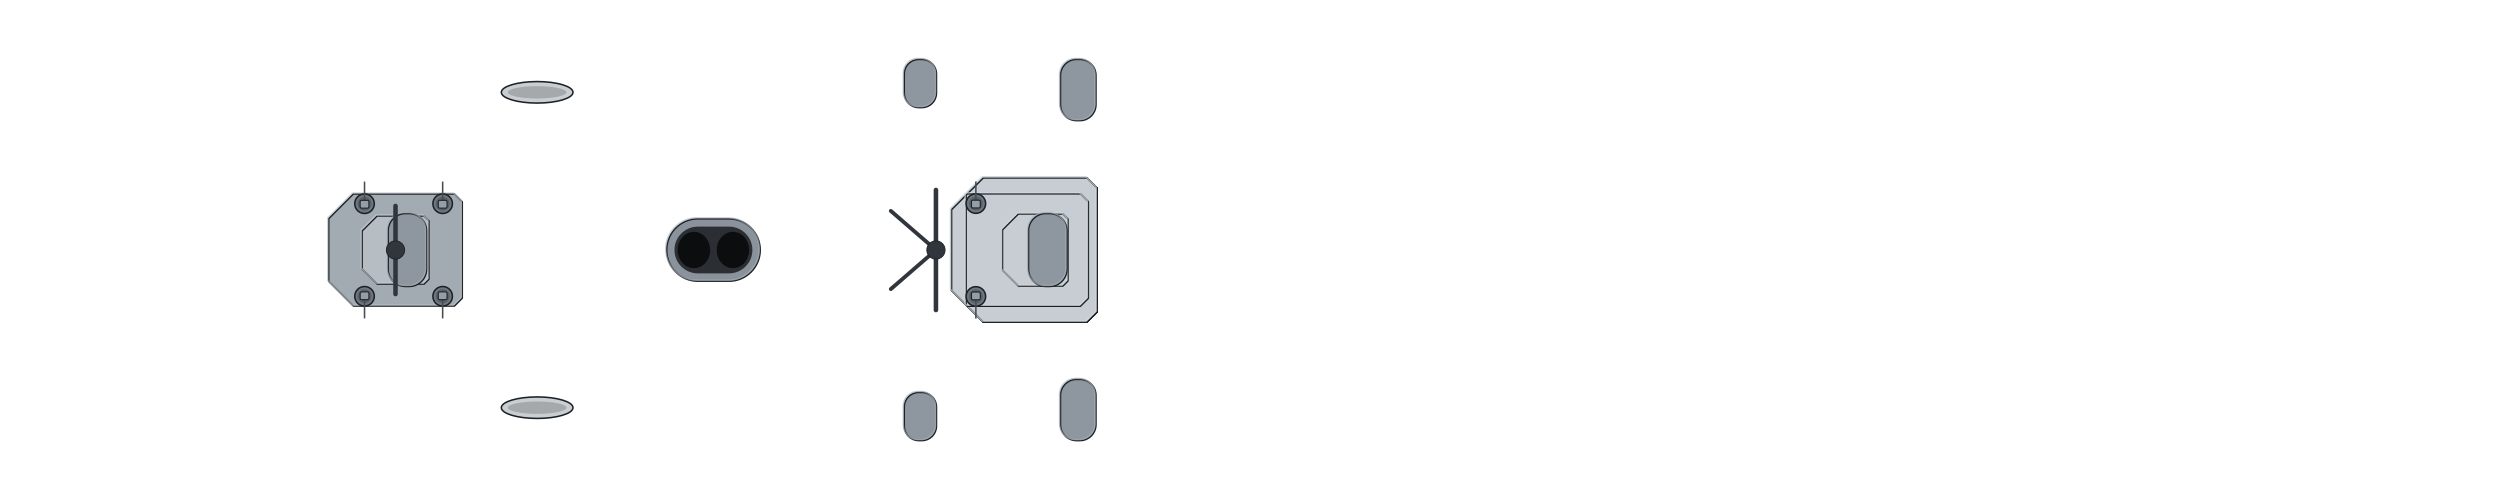
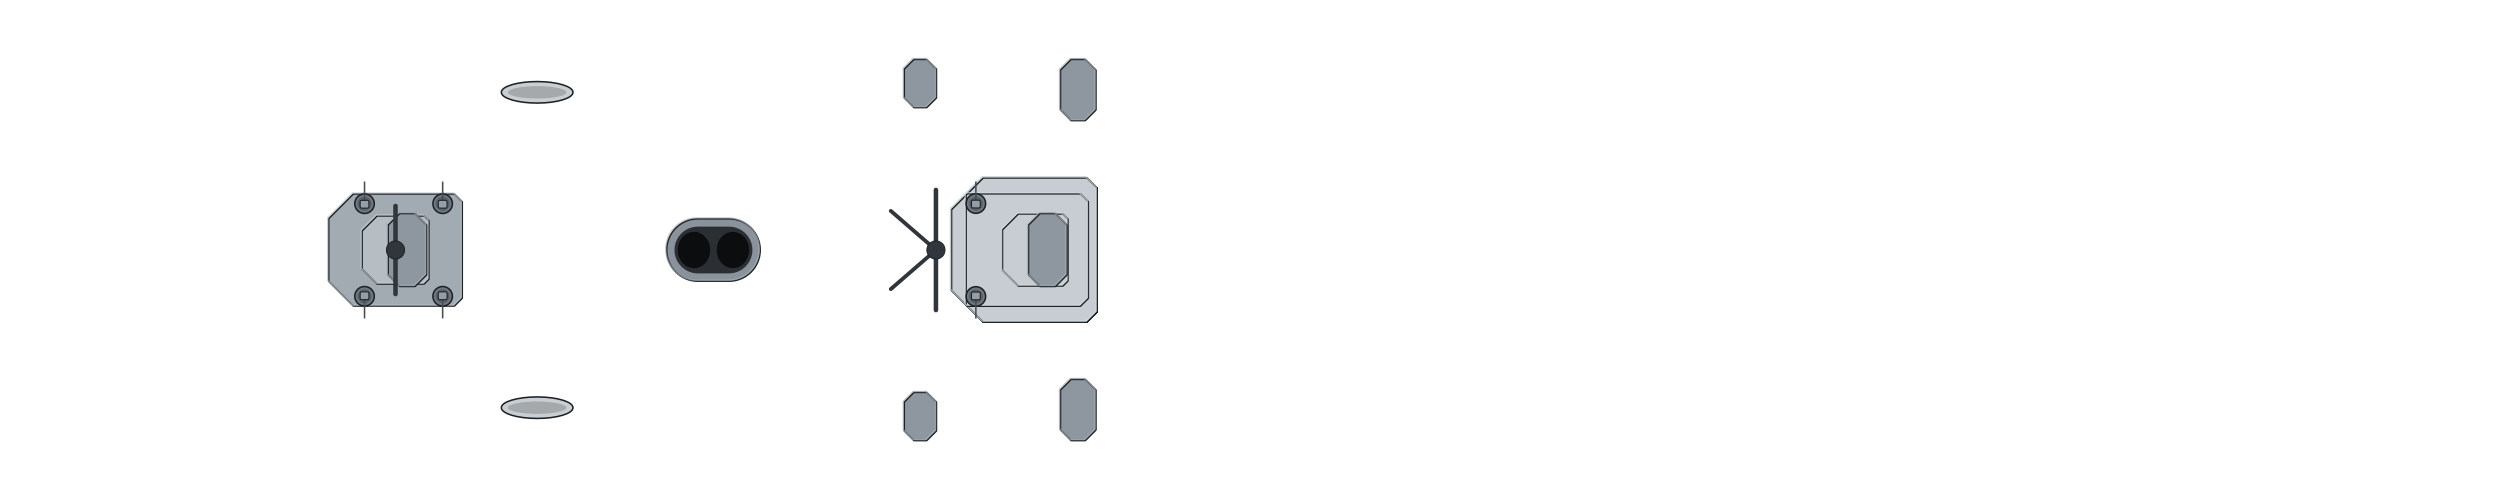
<svg xmlns="http://www.w3.org/2000/svg" width="1920" height="384" viewBox="-96 -19.2 192 38.4" shape-rendering="geometricPrecision">
  <defs>
    <clipPath id="hullclip">
      <path d="M-91.75,-1.537 L-91.743,-1.718 L-91.723,-1.899 L-91.69,-2.08 L-91.643,-2.261 L-91.583,-2.442 L-91.509,-2.623 L-91.422,-2.803 L-91.322,-2.984 L-91.208,-3.164 L-91.081,-3.343 L-90.941,-3.523 L-90.787,-3.702 L-90.62,-3.881 L-90.44,-4.059 L-90.247,-4.237 L-90.041,-4.415 L-89.821,-4.592 L-89.588,-4.769 L-89.343,-4.945 L-89.084,-5.12 L-88.812,-5.295 L-88.527,-5.469 L-88.23,-5.643 L-87.919,-5.816 L-87.596,-5.988 L-87.259,-6.16 L-86.91,-6.33 L-86.549,-6.5 L-86.175,-6.669 L-85.788,-6.838 L-85.388,-7.005 L-84.977,-7.172 L-84.552,-7.337 L-84.116,-7.502 L-83.667,-7.665 L-83.206,-7.828 L-82.732,-7.989 L-82.247,-8.15 L-81.75,-8.309 L-81.241,-8.467 L-80.719,-8.624 L-80.187,-8.78 L-79.642,-8.935 L-79.086,-9.088 L-78.518,-9.241 L-77.939,-9.391 L-77.348,-9.541 L-76.746,-9.689 L-76.133,-9.836 L-75.509,-9.982 L-74.874,-10.126 L-74.227,-10.268 L-73.57,-10.409 L-72.903,-10.549 L-72.224,-10.687 L-71.535,-10.824 L-70.836,-10.959 L-70.126,-11.092 L-69.406,-11.224 L-68.676,-11.354 L-67.936,-11.482 L-67.186,-11.609 L-66.426,-11.734 L-65.656,-11.858 L-64.877,-11.979 L-64.088,-12.099 L-63.29,-12.217 L-62.483,-12.333 L-61.667,-12.447 L-60.842,-12.56 L-60.007,-12.67 L-59.164,-12.779 L-58.313,-12.886 L-57.452,-12.991 L-56.584,-13.093 L-55.707,-13.194 L-54.822,-13.293 L-53.929,-13.39 L-53.028,-13.484 L-52.12,-13.577 L-51.204,-13.667 L-50.28,-13.756 L-49.349,-13.842 L-48.411,-13.926 L-47.466,-14.008 L-46.514,-14.087 L-45.555,-14.165 L-44.589,-14.24 L-43.617,-14.313 L-42.638,-14.384 L-41.654,-14.452 L-40.663,-14.518 L-39.666,-14.582 L-38.664,-14.643 L-37.655,-14.702 L-36.642,-14.759 L-35.623,-14.813 L-34.598,-14.865 L-33.569,-14.914 L-32.535,-14.961 L-31.496,-15.006 L-30.453,-15.048 L-29.405,-15.087 L-28.352,-15.124 L-27.296,-15.159 L-26.236,-15.191 L-25.171,-15.22 L-24.103,-15.247 L-23.032,-15.271 L-21.957,-15.293 L-20.879,-15.312 L-19.798,-15.328 L-18.714,-15.342 L-17.628,-15.353 L-16.538,-15.361 L-15.447,-15.367 L-14.353,-15.37 L-13.257,-15.37 L-12.159,-15.37 L-11.059,-15.37 L-9.958,-15.37 L-8.855,-15.37 L-7.751,-15.37 L-6.646,-15.37 L-5.54,-15.37 L-4.433,-15.37 L-3.325,-15.37 L-2.217,-15.37 L-1.109,-15.37 L-0,-15.37 L1.109,-15.37 L2.217,-15.37 L3.325,-15.37 L4.433,-15.37 L5.54,-15.37 L6.646,-15.37 L7.751,-15.37 L8.855,-15.37 L9.958,-15.37 L11.059,-15.37 L12.159,-15.37 L13.257,-15.37 L14.353,-15.369 L15.447,-15.363 L16.538,-15.35 L17.628,-15.332 L18.714,-15.307 L19.798,-15.277 L20.879,-15.241 L21.957,-15.199 L23.032,-15.151 L24.103,-15.098 L25.171,-15.039 L26.236,-14.974 L27.296,-14.905 L28.352,-14.829 L29.405,-14.748 L30.453,-14.663 L31.496,-14.571 L32.535,-14.475 L33.569,-14.374 L34.598,-14.268 L35.623,-14.157 L36.642,-14.042 L37.655,-13.922 L38.664,-13.797 L39.666,-13.668 L40.663,-13.535 L41.654,-13.398 L42.638,-13.256 L43.617,-13.111 L44.589,-12.961 L45.555,-12.808 L46.514,-12.652 L47.466,-12.492 L48.411,-12.328 L49.349,-12.161 L50.28,-11.992 L51.204,-11.819 L52.12,-11.643 L53.028,-11.465 L53.929,-11.284 L54.822,-11.101 L55.707,-10.915 L56.584,-10.727 L57.452,-10.537 L58.313,-10.345 L59.164,-10.152 L60.007,-9.956 L60.842,-9.76 L61.667,-9.562 L62.483,-9.362 L63.29,-9.162 L64.088,-8.96 L64.877,-8.758 L65.656,-8.556 L66.426,-8.352 L67.186,-8.149 L67.936,-7.945 L68.676,-7.741 L69.406,-7.537 L70.126,-7.333 L70.836,-7.13 L71.535,-6.927 L72.224,-6.725 L72.903,-6.523 L73.57,-6.323 L74.227,-6.123 L74.874,-5.925 L75.509,-5.728 L76.133,-5.532 L76.746,-5.338 L77.348,-5.146 L77.939,-4.955 L78.518,-4.767 L79.086,-4.58 L79.642,-4.396 L80.187,-4.214 L80.719,-4.035 L81.241,-3.858 L81.75,-3.684 L82.247,-3.512 L82.732,-3.344 L83.206,-3.179 L83.667,-3.017 L84.116,-2.858 L84.552,-2.702 L84.977,-2.55 L85.388,-2.402 L85.788,-2.257 L86.175,-2.116 L86.549,-1.979 L86.91,-1.846 L87.259,-1.716 L87.596,-1.591 L87.919,-1.471 L88.23,-1.354 L88.527,-1.242 L88.812,-1.134 L89.084,-1.031 L89.343,-0.933 L89.588,-0.839 L89.821,-0.75 L90.041,-0.665 L90.247,-0.586 L90.44,-0.511 L90.62,-0.441 L90.787,-0.377 L90.941,-0.317 L91.081,-0.262 L91.208,-0.213 L91.322,-0.168 L91.422,-0.129 L91.509,-0.095 L91.583,-0.066 L91.643,-0.042 L91.69,-0.024 L91.723,-0.011 L91.723,0.011 L91.69,0.024 L91.643,0.042 L91.583,0.066 L91.509,0.095 L91.422,0.129 L91.322,0.168 L91.208,0.213 L91.081,0.262 L90.941,0.317 L90.787,0.377 L90.62,0.441 L90.44,0.511 L90.247,0.586 L90.041,0.665 L89.821,0.75 L89.588,0.839 L89.343,0.933 L89.084,1.031 L88.812,1.134 L88.527,1.242 L88.23,1.354 L87.919,1.471 L87.596,1.591 L87.259,1.716 L86.91,1.846 L86.549,1.979 L86.175,2.116 L85.788,2.257 L85.388,2.402 L84.977,2.55 L84.552,2.702 L84.116,2.858 L83.667,3.017 L83.206,3.179 L82.732,3.344 L82.247,3.512 L81.75,3.684 L81.241,3.858 L80.719,4.035 L80.187,4.214 L79.642,4.396 L79.086,4.58 L78.518,4.767 L77.939,4.955 L77.348,5.146 L76.746,5.338 L76.133,5.532 L75.509,5.728 L74.874,5.925 L74.227,6.123 L73.57,6.323 L72.903,6.523 L72.224,6.725 L71.535,6.927 L70.836,7.13 L70.126,7.333 L69.406,7.537 L68.676,7.741 L67.936,7.945 L67.186,8.149 L66.426,8.352 L65.656,8.556 L64.877,8.758 L64.088,8.96 L63.29,9.162 L62.483,9.362 L61.667,9.562 L60.842,9.76 L60.007,9.956 L59.164,10.152 L58.313,10.345 L57.452,10.537 L56.584,10.727 L55.707,10.915 L54.822,11.101 L53.929,11.284 L53.028,11.465 L52.12,11.643 L51.204,11.819 L50.28,11.992 L49.349,12.161 L48.411,12.328 L47.466,12.492 L46.514,12.652 L45.555,12.808 L44.589,12.961 L43.617,13.111 L42.638,13.256 L41.654,13.398 L40.663,13.535 L39.666,13.668 L38.664,13.797 L37.655,13.922 L36.642,14.042 L35.623,14.157 L34.598,14.268 L33.569,14.374 L32.535,14.475 L31.496,14.571 L30.453,14.663 L29.405,14.748 L28.352,14.829 L27.296,14.905 L26.236,14.974 L25.171,15.039 L24.103,15.098 L23.032,15.151 L21.957,15.199 L20.879,15.241 L19.798,15.277 L18.714,15.307 L17.628,15.332 L16.538,15.35 L15.447,15.363 L14.353,15.369 L13.257,15.37 L12.159,15.37 L11.059,15.37 L9.958,15.37 L8.855,15.37 L7.751,15.37 L6.646,15.37 L5.54,15.37 L4.433,15.37 L3.325,15.37 L2.217,15.37 L1.109,15.37 L-0,15.37 L-1.109,15.37 L-2.217,15.37 L-3.325,15.37 L-4.433,15.37 L-5.54,15.37 L-6.646,15.37 L-7.751,15.37 L-8.855,15.37 L-9.958,15.37 L-11.059,15.37 L-12.159,15.37 L-13.257,15.37 L-14.353,15.37 L-15.447,15.367 L-16.538,15.361 L-17.628,15.353 L-18.714,15.342 L-19.798,15.328 L-20.879,15.312 L-21.957,15.293 L-23.032,15.271 L-24.103,15.247 L-25.171,15.22 L-26.236,15.191 L-27.296,15.159 L-28.352,15.124 L-29.405,15.087 L-30.453,15.048 L-31.496,15.006 L-32.535,14.961 L-33.569,14.914 L-34.598,14.865 L-35.623,14.813 L-36.642,14.759 L-37.655,14.702 L-38.664,14.643 L-39.666,14.582 L-40.663,14.518 L-41.654,14.452 L-42.638,14.384 L-43.617,14.313 L-44.589,14.24 L-45.555,14.165 L-46.514,14.087 L-47.466,14.008 L-48.411,13.926 L-49.349,13.842 L-50.28,13.756 L-51.204,13.667 L-52.12,13.577 L-53.028,13.484 L-53.929,13.39 L-54.822,13.293 L-55.707,13.194 L-56.584,13.093 L-57.452,12.991 L-58.313,12.886 L-59.164,12.779 L-60.007,12.67 L-60.842,12.56 L-61.667,12.447 L-62.483,12.333 L-63.29,12.217 L-64.088,12.099 L-64.877,11.979 L-65.656,11.858 L-66.426,11.734 L-67.186,11.609 L-67.936,11.482 L-68.676,11.354 L-69.406,11.224 L-70.126,11.092 L-70.836,10.959 L-71.535,10.824 L-72.224,10.687 L-72.903,10.549 L-73.57,10.409 L-74.227,10.268 L-74.874,10.126 L-75.509,9.982 L-76.133,9.836 L-76.746,9.689 L-77.348,9.541 L-77.939,9.391 L-78.518,9.241 L-79.086,9.088 L-79.642,8.935 L-80.187,8.78 L-80.719,8.624 L-81.241,8.467 L-81.75,8.309 L-82.247,8.15 L-82.732,7.989 L-83.206,7.828 L-83.667,7.665 L-84.116,7.502 L-84.552,7.337 L-84.977,7.172 L-85.388,7.005 L-85.788,6.838 L-86.175,6.669 L-86.549,6.5 L-86.91,6.33 L-87.259,6.16 L-87.596,5.988 L-87.919,5.816 L-88.23,5.643 L-88.527,5.469 L-88.812,5.295 L-89.084,5.12 L-89.343,4.945 L-89.588,4.769 L-89.821,4.592 L-90.041,4.415 L-90.247,4.237 L-90.44,4.059 L-90.62,3.881 L-90.787,3.702 L-90.941,3.523 L-91.081,3.343 L-91.208,3.164 L-91.322,2.984 L-91.422,2.803 L-91.509,2.623 L-91.583,2.442 L-91.643,2.261 L-91.69,2.08 L-91.723,1.899 L-91.743,1.718 L-91.75,1.537 Z" />
    </clipPath>
    <clipPath id="deckclip">
      <path d="M-91.75,-0.987 L-91.743,-1.168 L-91.723,-1.349 L-91.69,-1.53 L-91.643,-1.711 L-91.583,-1.892 L-91.509,-2.073 L-91.422,-2.253 L-91.322,-2.434 L-91.208,-2.614 L-91.081,-2.793 L-90.941,-2.973 L-90.787,-3.152 L-90.62,-3.331 L-90.44,-3.509 L-90.247,-3.687 L-90.041,-3.865 L-89.821,-4.042 L-89.588,-4.219 L-89.343,-4.395 L-89.084,-4.57 L-88.812,-4.745 L-88.527,-4.919 L-88.23,-5.093 L-87.919,-5.266 L-87.596,-5.438 L-87.259,-5.61 L-86.91,-5.78 L-86.549,-5.95 L-86.175,-6.119 L-85.788,-6.288 L-85.388,-6.455 L-84.977,-6.622 L-84.552,-6.787 L-84.116,-6.952 L-83.667,-7.115 L-83.206,-7.278 L-82.732,-7.439 L-82.247,-7.6 L-81.75,-7.759 L-81.241,-7.917 L-80.719,-8.074 L-80.187,-8.23 L-79.642,-8.385 L-79.086,-8.538 L-78.518,-8.691 L-77.939,-8.841 L-77.348,-8.991 L-76.746,-9.139 L-76.133,-9.286 L-75.509,-9.432 L-74.874,-9.576 L-74.227,-9.718 L-73.57,-9.859 L-72.903,-9.999 L-72.224,-10.137 L-71.535,-10.274 L-70.836,-10.409 L-70.126,-10.542 L-69.406,-10.674 L-68.676,-10.804 L-67.936,-10.932 L-67.186,-11.059 L-66.426,-11.184 L-65.656,-11.308 L-64.877,-11.429 L-64.088,-11.549 L-63.29,-11.667 L-62.483,-11.783 L-61.667,-11.897 L-60.842,-12.01 L-60.007,-12.12 L-59.164,-12.229 L-58.313,-12.336 L-57.452,-12.441 L-56.584,-12.543 L-55.707,-12.644 L-54.822,-12.743 L-53.929,-12.84 L-53.028,-12.934 L-52.12,-13.027 L-51.204,-13.117 L-50.28,-13.206 L-49.349,-13.292 L-48.411,-13.376 L-47.466,-13.458 L-46.514,-13.537 L-45.555,-13.615 L-44.589,-13.69 L-43.617,-13.763 L-42.638,-13.834 L-41.654,-13.902 L-40.663,-13.968 L-39.666,-14.032 L-38.664,-14.093 L-37.655,-14.152 L-36.642,-14.209 L-35.623,-14.263 L-34.598,-14.315 L-33.569,-14.364 L-32.535,-14.411 L-31.496,-14.456 L-30.453,-14.498 L-29.405,-14.537 L-28.352,-14.574 L-27.296,-14.609 L-26.236,-14.641 L-25.171,-14.67 L-24.103,-14.697 L-23.032,-14.721 L-21.957,-14.743 L-20.879,-14.762 L-19.798,-14.778 L-18.714,-14.792 L-17.628,-14.803 L-16.538,-14.811 L-15.447,-14.817 L-14.353,-14.82 L-13.257,-14.82 L-12.159,-14.82 L-11.059,-14.82 L-9.958,-14.82 L-8.855,-14.82 L-7.751,-14.82 L-6.646,-14.82 L-5.54,-14.82 L-4.433,-14.82 L-3.325,-14.82 L-2.217,-14.82 L-1.109,-14.82 L-0,-14.82 L1.109,-14.82 L2.217,-14.82 L3.325,-14.82 L4.433,-14.82 L5.54,-14.82 L6.646,-14.82 L7.751,-14.82 L8.855,-14.82 L9.958,-14.82 L11.059,-14.82 L12.159,-14.82 L13.257,-14.82 L14.353,-14.819 L15.447,-14.813 L16.538,-14.8 L17.628,-14.782 L18.714,-14.757 L19.798,-14.727 L20.879,-14.691 L21.957,-14.649 L23.032,-14.601 L24.103,-14.548 L25.171,-14.489 L26.236,-14.424 L27.296,-14.355 L28.352,-14.279 L29.405,-14.198 L30.453,-14.113 L31.496,-14.021 L32.535,-13.925 L33.569,-13.824 L34.598,-13.718 L35.623,-13.607 L36.642,-13.492 L37.655,-13.372 L38.664,-13.247 L39.666,-13.118 L40.663,-12.985 L41.654,-12.848 L42.638,-12.706 L43.617,-12.561 L44.589,-12.411 L45.555,-12.258 L46.514,-12.102 L47.466,-11.942 L48.411,-11.778 L49.349,-11.611 L50.28,-11.442 L51.204,-11.269 L52.12,-11.093 L53.028,-10.915 L53.929,-10.734 L54.822,-10.551 L55.707,-10.365 L56.584,-10.177 L57.452,-9.987 L58.313,-9.795 L59.164,-9.602 L60.007,-9.406 L60.842,-9.21 L61.667,-9.012 L62.483,-8.812 L63.29,-8.612 L64.088,-8.41 L64.877,-8.208 L65.656,-8.006 L66.426,-7.802 L67.186,-7.599 L67.936,-7.395 L68.676,-7.191 L69.406,-6.987 L70.126,-6.783 L70.836,-6.58 L71.535,-6.377 L72.224,-6.175 L72.903,-5.973 L73.57,-5.773 L74.227,-5.573 L74.874,-5.375 L75.509,-5.178 L76.133,-4.982 L76.746,-4.788 L77.348,-4.596 L77.939,-4.405 L78.518,-4.217 L79.086,-4.03 L79.642,-3.846 L80.187,-3.664 L80.719,-3.485 L81.241,-3.308 L81.75,-3.134 L82.247,-2.962 L82.732,-2.794 L83.206,-2.629 L83.667,-2.467 L84.116,-2.308 L84.552,-2.152 L84.977,-2 L85.388,-1.852 L85.788,-1.707 L86.175,-1.566 L86.549,-1.429 L86.91,-1.296 L87.259,-1.166 L87.596,-1.041 L87.919,-0.921 L88.23,-0.804 L88.527,-0.692 L88.812,-0.584 L89.084,-0.481 L89.343,-0.383 L89.588,-0.289 L89.821,-0.2 L90.041,-0.115 L90.247,-0.036 L90.247,0.036 L90.041,0.115 L89.821,0.2 L89.588,0.289 L89.343,0.383 L89.084,0.481 L88.812,0.584 L88.527,0.692 L88.23,0.804 L87.919,0.921 L87.596,1.041 L87.259,1.166 L86.91,1.296 L86.549,1.429 L86.175,1.566 L85.788,1.707 L85.388,1.852 L84.977,2 L84.552,2.152 L84.116,2.308 L83.667,2.467 L83.206,2.629 L82.732,2.794 L82.247,2.962 L81.75,3.134 L81.241,3.308 L80.719,3.485 L80.187,3.664 L79.642,3.846 L79.086,4.03 L78.518,4.217 L77.939,4.405 L77.348,4.596 L76.746,4.788 L76.133,4.982 L75.509,5.178 L74.874,5.375 L74.227,5.573 L73.57,5.773 L72.903,5.973 L72.224,6.175 L71.535,6.377 L70.836,6.58 L70.126,6.783 L69.406,6.987 L68.676,7.191 L67.936,7.395 L67.186,7.599 L66.426,7.802 L65.656,8.006 L64.877,8.208 L64.088,8.41 L63.29,8.612 L62.483,8.812 L61.667,9.012 L60.842,9.21 L60.007,9.406 L59.164,9.602 L58.313,9.795 L57.452,9.987 L56.584,10.177 L55.707,10.365 L54.822,10.551 L53.929,10.734 L53.028,10.915 L52.12,11.093 L51.204,11.269 L50.28,11.442 L49.349,11.611 L48.411,11.778 L47.466,11.942 L46.514,12.102 L45.555,12.258 L44.589,12.411 L43.617,12.561 L42.638,12.706 L41.654,12.848 L40.663,12.985 L39.666,13.118 L38.664,13.247 L37.655,13.372 L36.642,13.492 L35.623,13.607 L34.598,13.718 L33.569,13.824 L32.535,13.925 L31.496,14.021 L30.453,14.113 L29.405,14.198 L28.352,14.279 L27.296,14.355 L26.236,14.424 L25.171,14.489 L24.103,14.548 L23.032,14.601 L21.957,14.649 L20.879,14.691 L19.798,14.727 L18.714,14.757 L17.628,14.782 L16.538,14.8 L15.447,14.813 L14.353,14.819 L13.257,14.82 L12.159,14.82 L11.059,14.82 L9.958,14.82 L8.855,14.82 L7.751,14.82 L6.646,14.82 L5.54,14.82 L4.433,14.82 L3.325,14.82 L2.217,14.82 L1.109,14.82 L-0,14.82 L-1.109,14.82 L-2.217,14.82 L-3.325,14.82 L-4.433,14.82 L-5.54,14.82 L-6.646,14.82 L-7.751,14.82 L-8.855,14.82 L-9.958,14.82 L-11.059,14.82 L-12.159,14.82 L-13.257,14.82 L-14.353,14.82 L-15.447,14.817 L-16.538,14.811 L-17.628,14.803 L-18.714,14.792 L-19.798,14.778 L-20.879,14.762 L-21.957,14.743 L-23.032,14.721 L-24.103,14.697 L-25.171,14.67 L-26.236,14.641 L-27.296,14.609 L-28.352,14.574 L-29.405,14.537 L-30.453,14.498 L-31.496,14.456 L-32.535,14.411 L-33.569,14.364 L-34.598,14.315 L-35.623,14.263 L-36.642,14.209 L-37.655,14.152 L-38.664,14.093 L-39.666,14.032 L-40.663,13.968 L-41.654,13.902 L-42.638,13.834 L-43.617,13.763 L-44.589,13.69 L-45.555,13.615 L-46.514,13.537 L-47.466,13.458 L-48.411,13.376 L-49.349,13.292 L-50.28,13.206 L-51.204,13.117 L-52.12,13.027 L-53.028,12.934 L-53.929,12.84 L-54.822,12.743 L-55.707,12.644 L-56.584,12.543 L-57.452,12.441 L-58.313,12.336 L-59.164,12.229 L-60.007,12.12 L-60.842,12.01 L-61.667,11.897 L-62.483,11.783 L-63.29,11.667 L-64.088,11.549 L-64.877,11.429 L-65.656,11.308 L-66.426,11.184 L-67.186,11.059 L-67.936,10.932 L-68.676,10.804 L-69.406,10.674 L-70.126,10.542 L-70.836,10.409 L-71.535,10.274 L-72.224,10.137 L-72.903,9.999 L-73.57,9.859 L-74.227,9.718 L-74.874,9.576 L-75.509,9.432 L-76.133,9.286 L-76.746,9.139 L-77.348,8.991 L-77.939,8.841 L-78.518,8.691 L-79.086,8.538 L-79.642,8.385 L-80.187,8.23 L-80.719,8.074 L-81.241,7.917 L-81.75,7.759 L-82.247,7.6 L-82.732,7.439 L-83.206,7.278 L-83.667,7.115 L-84.116,6.952 L-84.552,6.787 L-84.977,6.622 L-85.388,6.455 L-85.788,6.288 L-86.175,6.119 L-86.549,5.95 L-86.91,5.78 L-87.259,5.61 L-87.596,5.438 L-87.919,5.266 L-88.23,5.093 L-88.527,4.919 L-88.812,4.745 L-89.084,4.57 L-89.343,4.395 L-89.588,4.219 L-89.821,4.042 L-90.041,3.865 L-90.247,3.687 L-90.44,3.509 L-90.62,3.331 L-90.787,3.152 L-90.941,2.973 L-91.081,2.793 L-91.208,2.614 L-91.322,2.434 L-91.422,2.253 L-91.509,2.073 L-91.583,1.892 L-91.643,1.711 L-91.69,1.53 L-91.723,1.349 L-91.743,1.168 L-91.75,0.987 Z" />
    </clipPath>
  </defs>
  <path d="M-11.745,4.759 L-12.52,5.533 L-20.486,5.533 L-22.92,3.099 L-22.92,-3.099 L-20.486,-5.533 L-12.52,-5.533 L-11.745,-4.759 Z" fill="#a3abb2" stroke="#1c2126" stroke-width="0.12" stroke-linejoin="round" />
  <path d="M-11.745,4.759 L-12.52,5.533 L-20.486,5.533 L-22.92,3.099 L-22.92,-3.099 L-20.486,-5.533 L-12.52,-5.533 L-11.745,-4.759 Z" fill="none" stroke="#bac0c5" stroke-width="0.108" transform="translate(-0.072,-0.072)" stroke-opacity="0.7" />
  <path d="M-11.745,-4.759 L-11.745,4.759 L-12.52,5.533 L-20.486,5.533 L-22.92,3.099 L-22.92,-3.099 L-20.486,-5.533 L-12.52,-5.533 Z" fill="#b6bdc3" stroke="#1c2126" stroke-width="0.12" stroke-linejoin="round" />
  <path d="M-11.745,-4.759 L-11.745,4.759 L-12.52,5.533 L-20.486,5.533 L-22.92,3.099 L-22.92,-3.099 L-20.486,-5.533 L-12.52,-5.533 Z" fill="none" stroke="#c8ced2" stroke-width="0.108" transform="translate(-0.072,-0.072)" stroke-opacity="0.7" />
  <path d="M-11.745,-4.759 L-11.745,4.759 L-12.52,5.533 L-20.486,5.533 L-22.92,3.099 L-22.92,-3.099 L-20.486,-5.533 L-12.52,-5.533 Z" fill="#c7cdd2" stroke="#1c2126" stroke-width="0.12" stroke-linejoin="round" />
  <path d="M-11.745,-4.759 L-11.745,4.759 L-12.52,5.533 L-20.486,5.533 L-22.92,3.099 L-22.92,-3.099 L-20.486,-5.533 L-12.52,-5.533 Z" fill="none" stroke="#d5dadd" stroke-width="0.108" transform="translate(-0.072,-0.072)" stroke-opacity="0.7" />
  <path d="M-11.745,4.759 L-12.52,5.533 L-20.486,5.533 L-22.92,3.099 L-22.92,-3.099 L-20.486,-5.533 L-12.52,-5.533 L-11.745,-4.759 Z" fill="#c7cdd2" stroke="#1c2126" stroke-width="0.12" stroke-linejoin="round" />
  <path d="M-11.745,4.759 L-12.52,5.533 L-20.486,5.533 L-22.92,3.099 L-22.92,-3.099 L-20.486,-5.533 L-12.52,-5.533 L-11.745,-4.759 Z" fill="none" stroke="#d5dadd" stroke-width="0.108" transform="translate(-0.072,-0.072)" stroke-opacity="0.7" />
  <path d="M-12.416,3.712 L-13.02,4.316 L-21.703,4.316 L-21.803,4.216 L-21.803,-4.216 L-21.703,-4.316 L-13.02,-4.316 L-12.416,-3.712 Z" fill="#c7cdd2" stroke="#1c2126" stroke-width="0.12" stroke-linejoin="round" />
  <path d="M-12.416,3.712 L-13.02,4.316 L-21.703,4.316 L-21.803,4.216 L-21.803,-4.216 L-21.703,-4.316 L-13.02,-4.316 L-12.416,-3.712 Z" fill="none" stroke="#d5dadd" stroke-width="0.108" transform="translate(-0.072,-0.072)" stroke-opacity="0.7" />
  <path d="M-13.98,2.379 L-14.367,2.767 L-17.792,2.767 L-19.009,1.549 L-19.009,-1.549 L-17.792,-2.767 L-14.367,-2.767 L-13.98,-2.379 Z" fill="#c7cdd2" stroke="#1c2126" stroke-width="0.12" stroke-linejoin="round" />
  <path d="M-13.98,2.379 L-14.367,2.767 L-17.792,2.767 L-19.009,1.549 L-19.009,-1.549 L-17.792,-2.767 L-14.367,-2.767 L-13.98,-2.379 Z" fill="none" stroke="#d5dadd" stroke-width="0.108" transform="translate(-0.072,-0.072)" stroke-opacity="0.7" />
  <path d="M-60.497,3.701 L-61.099,4.304 L-68.861,4.304 L-70.754,2.41 L-70.754,-2.41 L-68.861,-4.304 L-61.099,-4.304 L-60.497,-3.701 Z" fill="#a3abb2" stroke="#1c2126" stroke-width="0.12" stroke-linejoin="round" />
  <path d="M-60.497,3.701 L-61.099,4.304 L-68.861,4.304 L-70.754,2.41 L-70.754,-2.41 L-68.861,-4.304 L-61.099,-4.304 L-60.497,-3.701 Z" fill="none" stroke="#bac0c5" stroke-width="0.108" transform="translate(-0.072,-0.072)" stroke-opacity="0.7" />
  <path d="M-63.061,2.247 L-63.427,2.613 L-67.04,2.613 L-68.19,1.463 L-68.19,-1.463 L-67.04,-2.613 L-63.427,-2.613 L-63.061,-2.247 Z" fill="#b6bdc3" stroke="#1c2126" stroke-width="0.12" stroke-linejoin="round" />
  <path d="M-63.061,2.247 L-63.427,2.613 L-67.04,2.613 L-68.19,1.463 L-68.19,-1.463 L-67.04,-2.613 L-63.427,-2.613 L-63.061,-2.247 Z" fill="none" stroke="#c8ced2" stroke-width="0.108" transform="translate(-0.072,-0.072)" stroke-opacity="0.7" />
-   <path d="M-15.681,-2.8 L-15.386,-2.8 A1.328,1.328 0 0 1 -14.059,-1.472 L-14.059,1.472 A1.328,1.328 0 0 1 -15.386,2.8 L-15.681,2.8 A1.328,1.328 0 0 1 -17.009,1.472 L-17.009,-1.472 A1.328,1.328 0 0 1 -15.681,-2.8 Z" fill="#8e979f" stroke="#1c2126" stroke-width="0.12" stroke-linejoin="round" />
-   <path d="M-15.681,-2.8 L-15.386,-2.8 A1.328,1.328 0 0 1 -14.059,-1.472 L-14.059,1.472 A1.328,1.328 0 0 1 -15.386,2.8 L-15.681,2.8 A1.328,1.328 0 0 1 -17.009,1.472 L-17.009,-1.472 A1.328,1.328 0 0 1 -15.681,-2.8 Z" fill="none" stroke="#aab1b7" stroke-width="0.108" transform="translate(-0.072,-0.072)" stroke-opacity="0.7" />
-   <path d="M-64.862,-2.8 L-64.567,-2.8 A1.328,1.328 0 0 1 -63.24,-1.472 L-63.24,1.472 A1.328,1.328 0 0 1 -64.567,2.8 L-64.862,2.8 A1.328,1.328 0 0 1 -66.19,1.472 L-66.19,-1.472 A1.328,1.328 0 0 1 -64.862,-2.8 Z" fill="#8e979f" stroke="#1c2126" stroke-width="0.12" stroke-linejoin="round" />
-   <path d="M-64.862,-2.8 L-64.567,-2.8 A1.328,1.328 0 0 1 -63.24,-1.472 L-63.24,1.472 A1.328,1.328 0 0 1 -64.567,2.8 L-64.862,2.8 A1.328,1.328 0 0 1 -66.19,1.472 L-66.19,-1.472 A1.328,1.328 0 0 1 -64.862,-2.8 Z" fill="none" stroke="#aab1b7" stroke-width="0.108" transform="translate(-0.072,-0.072)" stroke-opacity="0.7" />
-   <path d="M-13.328,9.937 L-13.055,9.937 A1.226,1.226 0 0 1 -11.829,11.163 L-11.829,13.411 A1.226,1.226 0 0 1 -13.055,14.637 L-13.328,14.637 A1.226,1.226 0 0 1 -14.554,13.411 L-14.554,11.163 A1.226,1.226 0 0 1 -13.328,9.937 Z" fill="#8e979f" stroke="#1c2126" stroke-width="0.12" stroke-linejoin="round" />
-   <path d="M-13.328,9.937 L-13.055,9.937 A1.226,1.226 0 0 1 -11.829,11.163 L-11.829,13.411 A1.226,1.226 0 0 1 -13.055,14.637 L-13.328,14.637 A1.226,1.226 0 0 1 -14.554,13.411 L-14.554,11.163 A1.226,1.226 0 0 1 -13.328,9.937 Z" fill="none" stroke="#aab1b7" stroke-width="0.108" transform="translate(-0.072,-0.072)" stroke-opacity="0.7" />
-   <path d="M-13.328,-14.637 L-13.055,-14.637 A1.226,1.226 0 0 1 -11.829,-13.411 L-11.829,-11.163 A1.226,1.226 0 0 1 -13.055,-9.937 L-13.328,-9.937 A1.226,1.226 0 0 1 -14.554,-11.163 L-14.554,-13.411 A1.226,1.226 0 0 1 -13.328,-14.637 Z" fill="#8e979f" stroke="#1c2126" stroke-width="0.12" stroke-linejoin="round" />
-   <path d="M-13.328,-14.637 L-13.055,-14.637 A1.226,1.226 0 0 1 -11.829,-13.411 L-11.829,-11.163 A1.226,1.226 0 0 1 -13.055,-9.937 L-13.328,-9.937 A1.226,1.226 0 0 1 -14.554,-11.163 L-14.554,-13.411 A1.226,1.226 0 0 1 -13.328,-14.637 Z" fill="none" stroke="#aab1b7" stroke-width="0.108" transform="translate(-0.072,-0.072)" stroke-opacity="0.7" />
-   <path d="M-25.44,10.937 L-25.193,10.937 A1.114,1.114 0 0 1 -24.079,12.051 L-24.079,13.523 A1.114,1.114 0 0 1 -25.193,14.637 L-25.44,14.637 A1.114,1.114 0 0 1 -26.554,13.523 L-26.554,12.051 A1.114,1.114 0 0 1 -25.44,10.937 Z" fill="#8e979f" stroke="#1c2126" stroke-width="0.12" stroke-linejoin="round" />
-   <path d="M-25.44,10.937 L-25.193,10.937 A1.114,1.114 0 0 1 -24.079,12.051 L-24.079,13.523 A1.114,1.114 0 0 1 -25.193,14.637 L-25.44,14.637 A1.114,1.114 0 0 1 -26.554,13.523 L-26.554,12.051 A1.114,1.114 0 0 1 -25.44,10.937 Z" fill="none" stroke="#aab1b7" stroke-width="0.108" transform="translate(-0.072,-0.072)" stroke-opacity="0.7" />
-   <path d="M-25.44,-14.637 L-25.193,-14.637 A1.114,1.114 0 0 1 -24.079,-13.523 L-24.079,-12.051 A1.114,1.114 0 0 1 -25.193,-10.937 L-25.44,-10.937 A1.114,1.114 0 0 1 -26.554,-12.051 L-26.554,-13.523 A1.114,1.114 0 0 1 -25.44,-14.637 Z" fill="#8e979f" stroke="#1c2126" stroke-width="0.12" stroke-linejoin="round" />
-   <path d="M-25.44,-14.637 L-25.193,-14.637 A1.114,1.114 0 0 1 -24.079,-13.523 L-24.079,-12.051 A1.114,1.114 0 0 1 -25.193,-10.937 L-25.44,-10.937 A1.114,1.114 0 0 1 -26.554,-12.051 L-26.554,-13.523 A1.114,1.114 0 0 1 -25.44,-14.637 Z" fill="none" stroke="#aab1b7" stroke-width="0.108" transform="translate(-0.072,-0.072)" stroke-opacity="0.7" />
+   <path d="M-14.059,-1.915 L-14.059,1.915 L-14.944,2.8 L-16.124,2.8 L-17.009,1.915 L-17.009,-1.915 L-16.124,-2.8 L-14.944,-2.8 Z" fill="#8e979f" stroke="#1c2126" stroke-width="0.12" stroke-linejoin="round" />
+   <path d="M-14.059,-1.915 L-14.059,1.915 L-14.944,2.8 L-16.124,2.8 L-17.009,1.915 L-17.009,-1.915 L-16.124,-2.8 L-14.944,-2.8 Z" fill="none" stroke="#aab1b7" stroke-width="0.108" transform="translate(-0.072,-0.072)" stroke-opacity="0.7" />
+   <path d="M-63.24,-1.915 L-63.24,1.915 L-64.125,2.8 L-65.305,2.8 L-66.19,1.915 L-66.19,-1.915 L-65.305,-2.8 L-64.125,-2.8 Z" fill="#8e979f" stroke="#1c2126" stroke-width="0.12" stroke-linejoin="round" />
+   <path d="M-63.24,-1.915 L-63.24,1.915 L-64.125,2.8 L-65.305,2.8 L-66.19,1.915 L-66.19,-1.915 L-65.305,-2.8 L-64.125,-2.8 Z" fill="none" stroke="#aab1b7" stroke-width="0.108" transform="translate(-0.072,-0.072)" stroke-opacity="0.7" />
+   <path d="M-11.829,10.755 L-11.829,13.819 L-12.647,14.637 L-13.737,14.637 L-14.554,13.819 L-14.554,10.755 L-13.737,9.937 L-12.647,9.937 Z" fill="#8e979f" stroke="#1c2126" stroke-width="0.12" stroke-linejoin="round" />
+   <path d="M-11.829,10.755 L-11.829,13.819 L-12.647,14.637 L-13.737,14.637 L-14.554,13.819 L-14.554,10.755 L-13.737,9.937 L-12.647,9.937 Z" fill="none" stroke="#aab1b7" stroke-width="0.108" transform="translate(-0.072,-0.072)" stroke-opacity="0.7" />
+   <path d="M-11.829,-13.819 L-11.829,-10.755 L-12.647,-9.937 L-13.737,-9.937 L-14.554,-10.755 L-14.554,-13.819 L-13.737,-14.637 L-12.647,-14.637 Z" fill="#8e979f" stroke="#1c2126" stroke-width="0.12" stroke-linejoin="round" />
+   <path d="M-11.829,-13.819 L-11.829,-10.755 L-12.647,-9.937 L-13.737,-9.937 L-14.554,-10.755 L-14.554,-13.819 L-13.737,-14.637 L-12.647,-14.637 Z" fill="none" stroke="#aab1b7" stroke-width="0.108" transform="translate(-0.072,-0.072)" stroke-opacity="0.7" />
+   <path d="M-24.079,11.68 L-24.079,13.895 L-24.822,14.637 L-25.812,14.637 L-26.554,13.895 L-26.554,11.68 L-25.812,10.937 L-24.822,10.937 Z" fill="#8e979f" stroke="#1c2126" stroke-width="0.12" stroke-linejoin="round" />
+   <path d="M-24.079,11.68 L-24.079,13.895 L-24.822,14.637 L-25.812,14.637 L-26.554,13.895 L-26.554,11.68 L-25.812,10.937 L-24.822,10.937 Z" fill="none" stroke="#aab1b7" stroke-width="0.108" transform="translate(-0.072,-0.072)" stroke-opacity="0.7" />
+   <path d="M-24.079,-13.895 L-24.079,-11.68 L-24.822,-10.937 L-25.812,-10.937 L-26.554,-11.68 L-26.554,-13.895 L-25.812,-14.637 L-24.822,-14.637 Z" fill="#8e979f" stroke="#1c2126" stroke-width="0.12" stroke-linejoin="round" />
+   <path d="M-24.079,-13.895 L-24.079,-11.68 L-24.822,-10.937 L-25.812,-10.937 L-26.554,-11.68 L-26.554,-13.895 L-25.812,-14.637 L-24.822,-14.637 Z" fill="none" stroke="#aab1b7" stroke-width="0.108" transform="translate(-0.072,-0.072)" stroke-opacity="0.7" />
  <g transform="translate(-62.004,3.554) rotate(90)">
    <circle r="0.75" fill="#6f7880" stroke="#1c2126" stroke-width="0.12" stroke-linejoin="round" />
    <circle r="0.54" fill="#596066" />
    <rect x="0" y="-0.06" width="1.7" height="0.12" fill="#454c53" />
    <rect x="-0.338" y="-0.338" width="0.6" height="0.675" rx="0.112" fill="#959ea6" stroke="#1c2126" stroke-width="0.084" stroke-linejoin="round" />
  </g>
  <g transform="translate(-62.004,-3.554) rotate(-90)">
    <circle r="0.75" fill="#6f7880" stroke="#1c2126" stroke-width="0.12" stroke-linejoin="round" />
    <circle r="0.54" fill="#596066" />
    <rect x="0" y="-0.06" width="1.7" height="0.12" fill="#454c53" />
    <rect x="-0.338" y="-0.338" width="0.6" height="0.675" rx="0.112" fill="#959ea6" stroke="#1c2126" stroke-width="0.084" stroke-linejoin="round" />
  </g>
  <g transform="translate(-68.004,3.554) rotate(90)">
    <circle r="0.75" fill="#6f7880" stroke="#1c2126" stroke-width="0.12" stroke-linejoin="round" />
    <circle r="0.54" fill="#596066" />
    <rect x="0" y="-0.06" width="1.7" height="0.12" fill="#454c53" />
    <rect x="-0.338" y="-0.338" width="0.6" height="0.675" rx="0.112" fill="#959ea6" stroke="#1c2126" stroke-width="0.084" stroke-linejoin="round" />
  </g>
  <g transform="translate(-68.004,-3.554) rotate(-90)">
    <circle r="0.75" fill="#6f7880" stroke="#1c2126" stroke-width="0.12" stroke-linejoin="round" />
    <circle r="0.54" fill="#596066" />
    <rect x="0" y="-0.06" width="1.7" height="0.12" fill="#454c53" />
    <rect x="-0.338" y="-0.338" width="0.6" height="0.675" rx="0.112" fill="#959ea6" stroke="#1c2126" stroke-width="0.084" stroke-linejoin="round" />
  </g>
  <g transform="translate(-21.053,3.566) rotate(90)">
    <circle r="0.75" fill="#6f7880" stroke="#1c2126" stroke-width="0.12" stroke-linejoin="round" />
    <circle r="0.54" fill="#596066" />
    <rect x="0" y="-0.06" width="1.7" height="0.12" fill="#454c53" />
    <rect x="-0.338" y="-0.338" width="0.6" height="0.675" rx="0.112" fill="#959ea6" stroke="#1c2126" stroke-width="0.084" stroke-linejoin="round" />
  </g>
  <g transform="translate(-21.053,-3.566) rotate(-90)">
    <circle r="0.75" fill="#6f7880" stroke="#1c2126" stroke-width="0.12" stroke-linejoin="round" />
    <circle r="0.54" fill="#596066" />
    <rect x="0" y="-0.06" width="1.7" height="0.12" fill="#454c53" />
    <rect x="-0.338" y="-0.338" width="0.6" height="0.675" rx="0.112" fill="#959ea6" stroke="#1c2126" stroke-width="0.084" stroke-linejoin="round" />
  </g>
  <ellipse cx="-54.746" cy="12.11" rx="2.752" ry="0.826" fill="#c9ced2" stroke="#1c2126" stroke-width="0.12" stroke-linejoin="round" />
  <ellipse cx="-54.746" cy="12.11" rx="2.252" ry="0.476" fill="#a5a9ac" />
  <ellipse cx="-54.746" cy="-12.11" rx="2.752" ry="0.826" fill="#c9ced2" stroke="#1c2126" stroke-width="0.12" stroke-linejoin="round" />
  <ellipse cx="-54.746" cy="-12.11" rx="2.252" ry="0.476" fill="#a5a9ac" />
  <path d="M-42.405,-2.395 L-40.011,-2.395 A2.395,2.395 0 0 1 -37.616,0 L-37.616,0 A2.395,2.395 0 0 1 -40.011,2.395 L-42.405,2.395 A2.395,2.395 0 0 1 -44.8,0 L-44.8,0 A2.395,2.395 0 0 1 -42.405,-2.395 Z" fill="#8a939b" stroke="#1c2126" stroke-width="0.12" stroke-linejoin="round" />
  <path d="M-42.405,-1.795 L-40.011,-1.795 A1.795,1.795 0 0 1 -38.216,0 L-38.216,0 A1.795,1.795 0 0 1 -40.011,1.795 L-42.405,1.795 A1.795,1.795 0 0 1 -44.2,0 L-44.2,0 A1.795,1.795 0 0 1 -42.405,-1.795 Z" fill="#2b2f33" />
  <ellipse cx="-42.704" cy="0" rx="1.246" ry="1.395" fill="#0b0d0f" />
  <ellipse cx="-39.712" cy="0" rx="1.246" ry="1.395" fill="#0b0d0f" />
  <path d="M-42.405,-2.395 L-40.011,-2.395 A2.395,2.395 0 0 1 -37.616,0 L-37.616,0 A2.395,2.395 0 0 1 -40.011,2.395 L-42.405,2.395 A2.395,2.395 0 0 1 -44.8,0 L-44.8,0 A2.395,2.395 0 0 1 -42.405,-2.395 Z" fill="none" stroke="#adb3b9" stroke-width="0.12" transform="translate(-0.072,-0.072)" stroke-opacity="0.6" />
  <line x1="-24.12" y1="-4.611" x2="-24.12" y2="4.611" stroke="#30363b" stroke-width="0.35" stroke-linecap="round" />
  <line x1="-24.12" y1="0" x2="-27.584" y2="3" stroke="#30363b" stroke-width="0.3" stroke-linecap="round" />
  <line x1="-24.12" y1="0" x2="-27.584" y2="-3" stroke="#30363b" stroke-width="0.3" stroke-linecap="round" />
  <circle cx="-24.12" cy="0" r="0.7" fill="#30363b" stroke="#1c2126" stroke-width="0.072" stroke-linejoin="round" />
  <line x1="-65.625" y1="-3.381" x2="-65.625" y2="3.381" stroke="#30363b" stroke-width="0.35" stroke-linecap="round" />
  <circle cx="-65.625" cy="0" r="0.7" fill="#30363b" stroke="#1c2126" stroke-width="0.072" stroke-linejoin="round" />
</svg>
